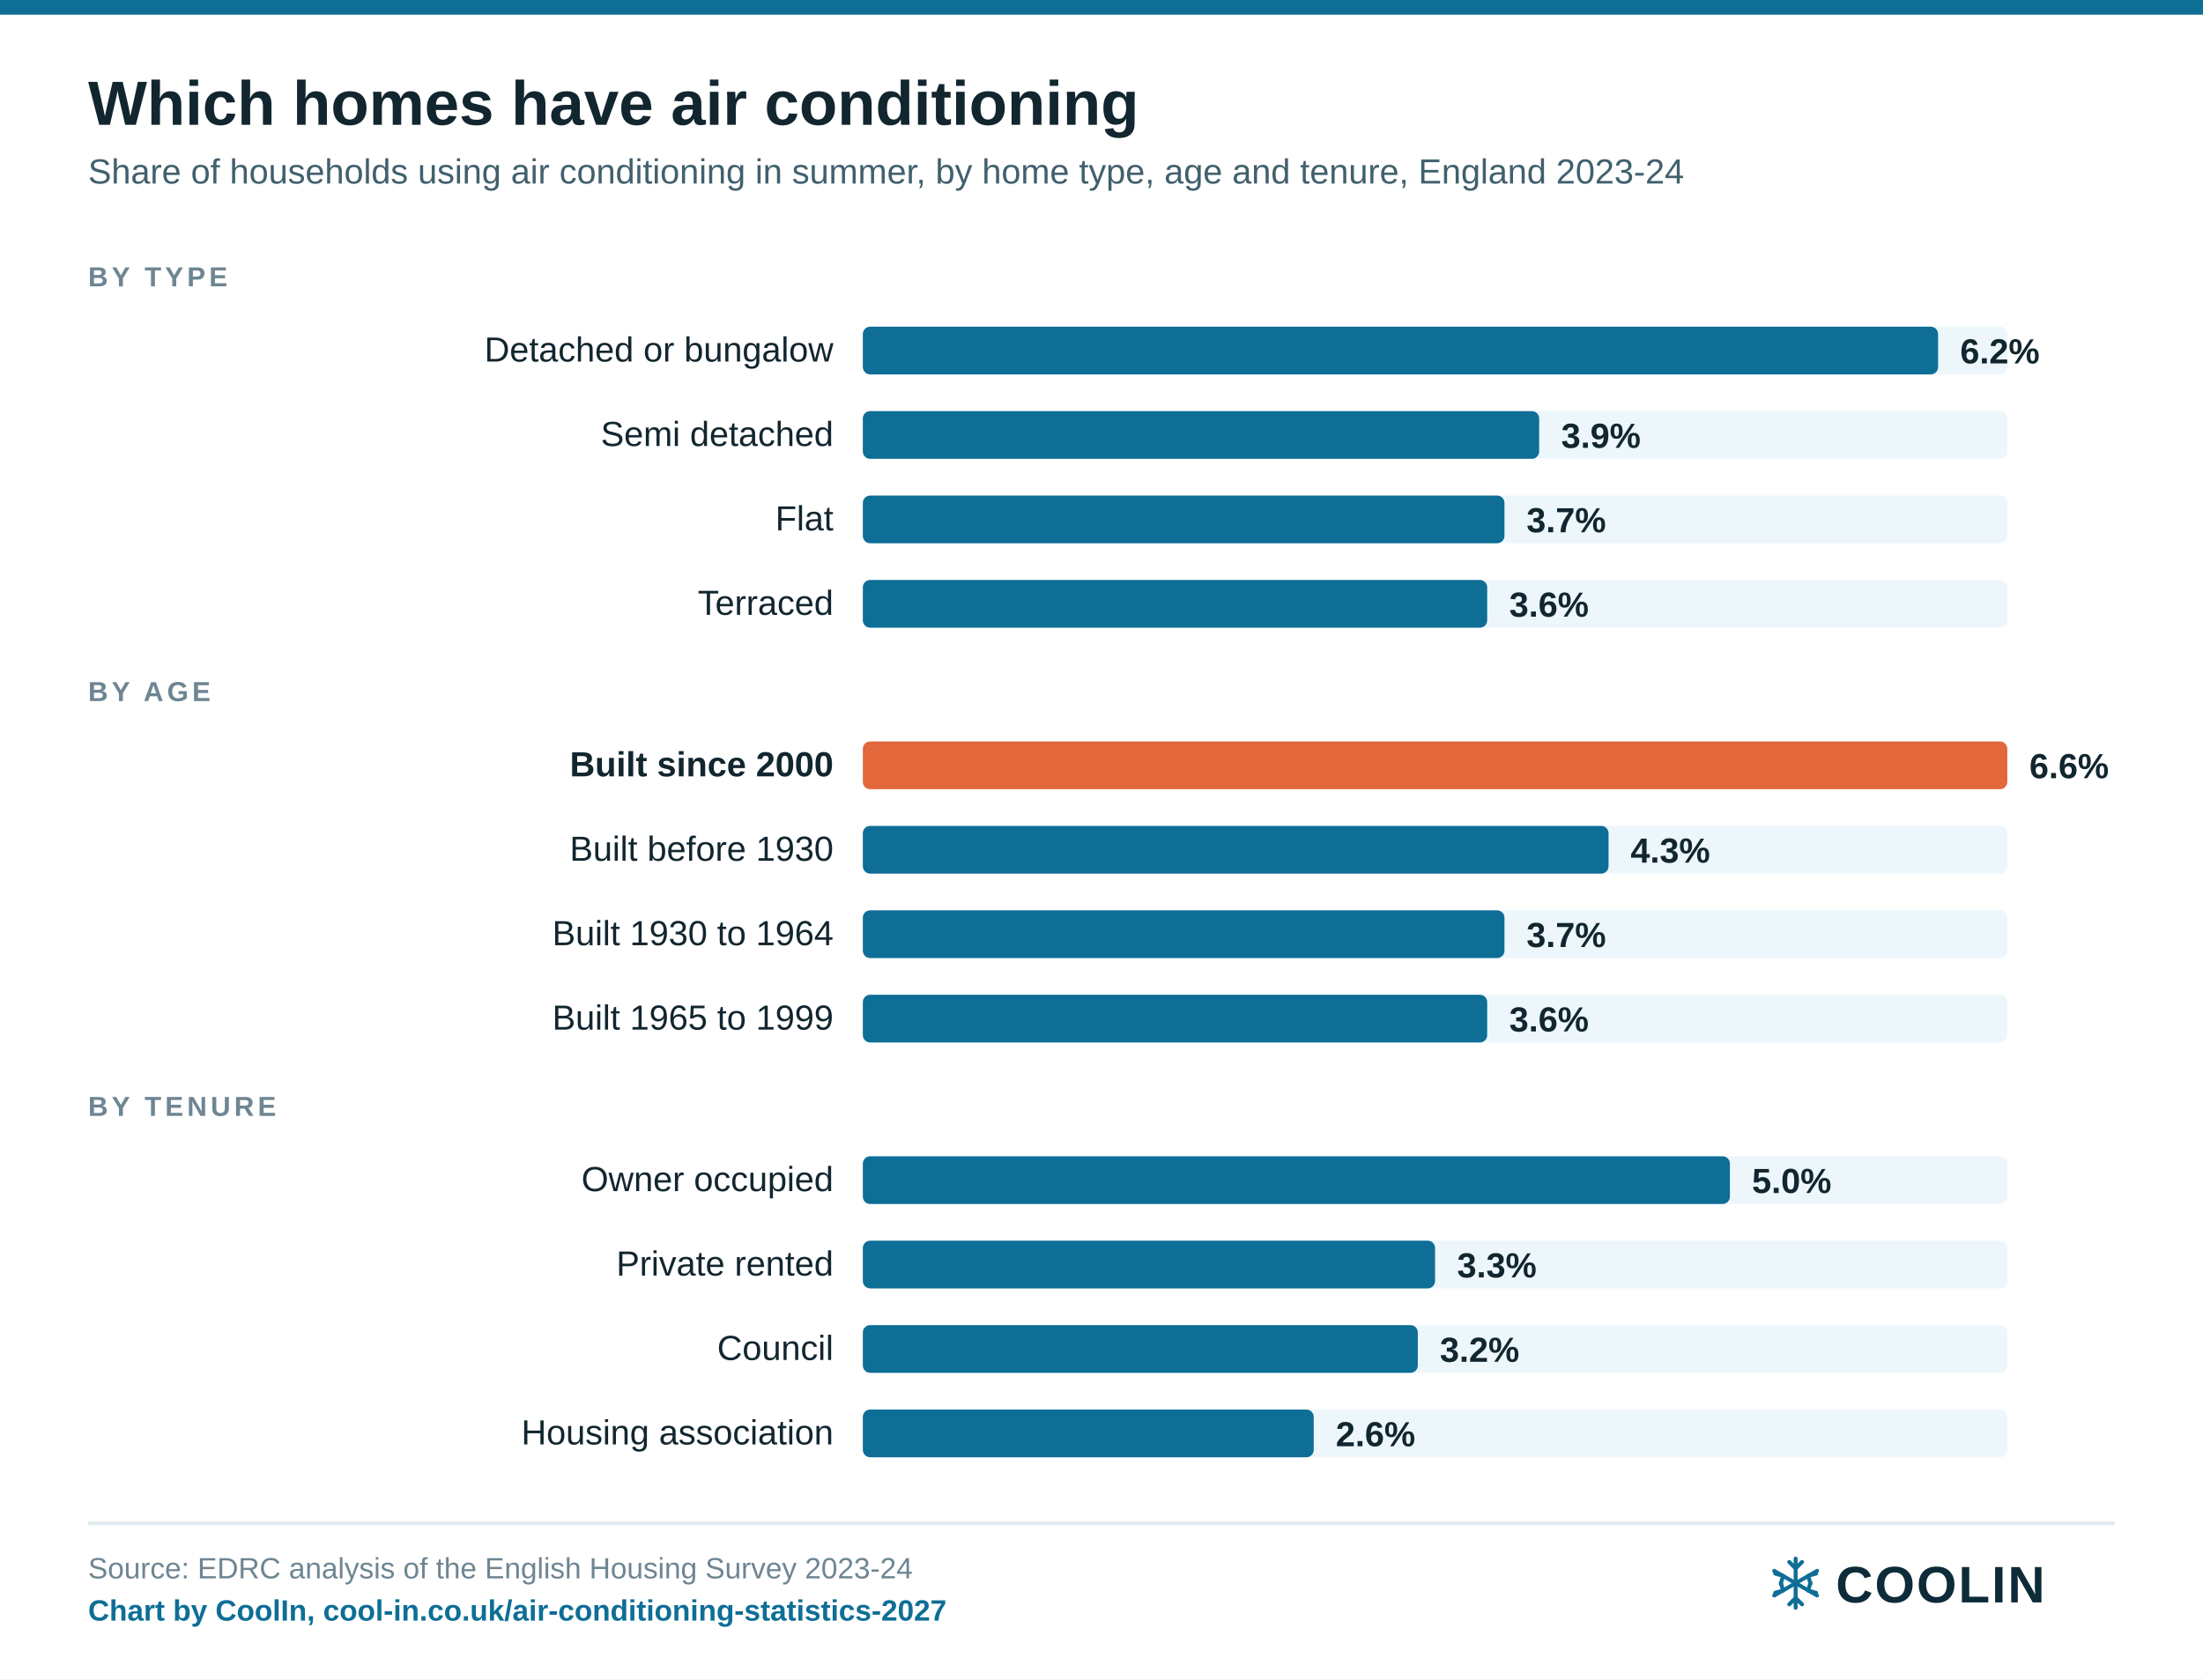
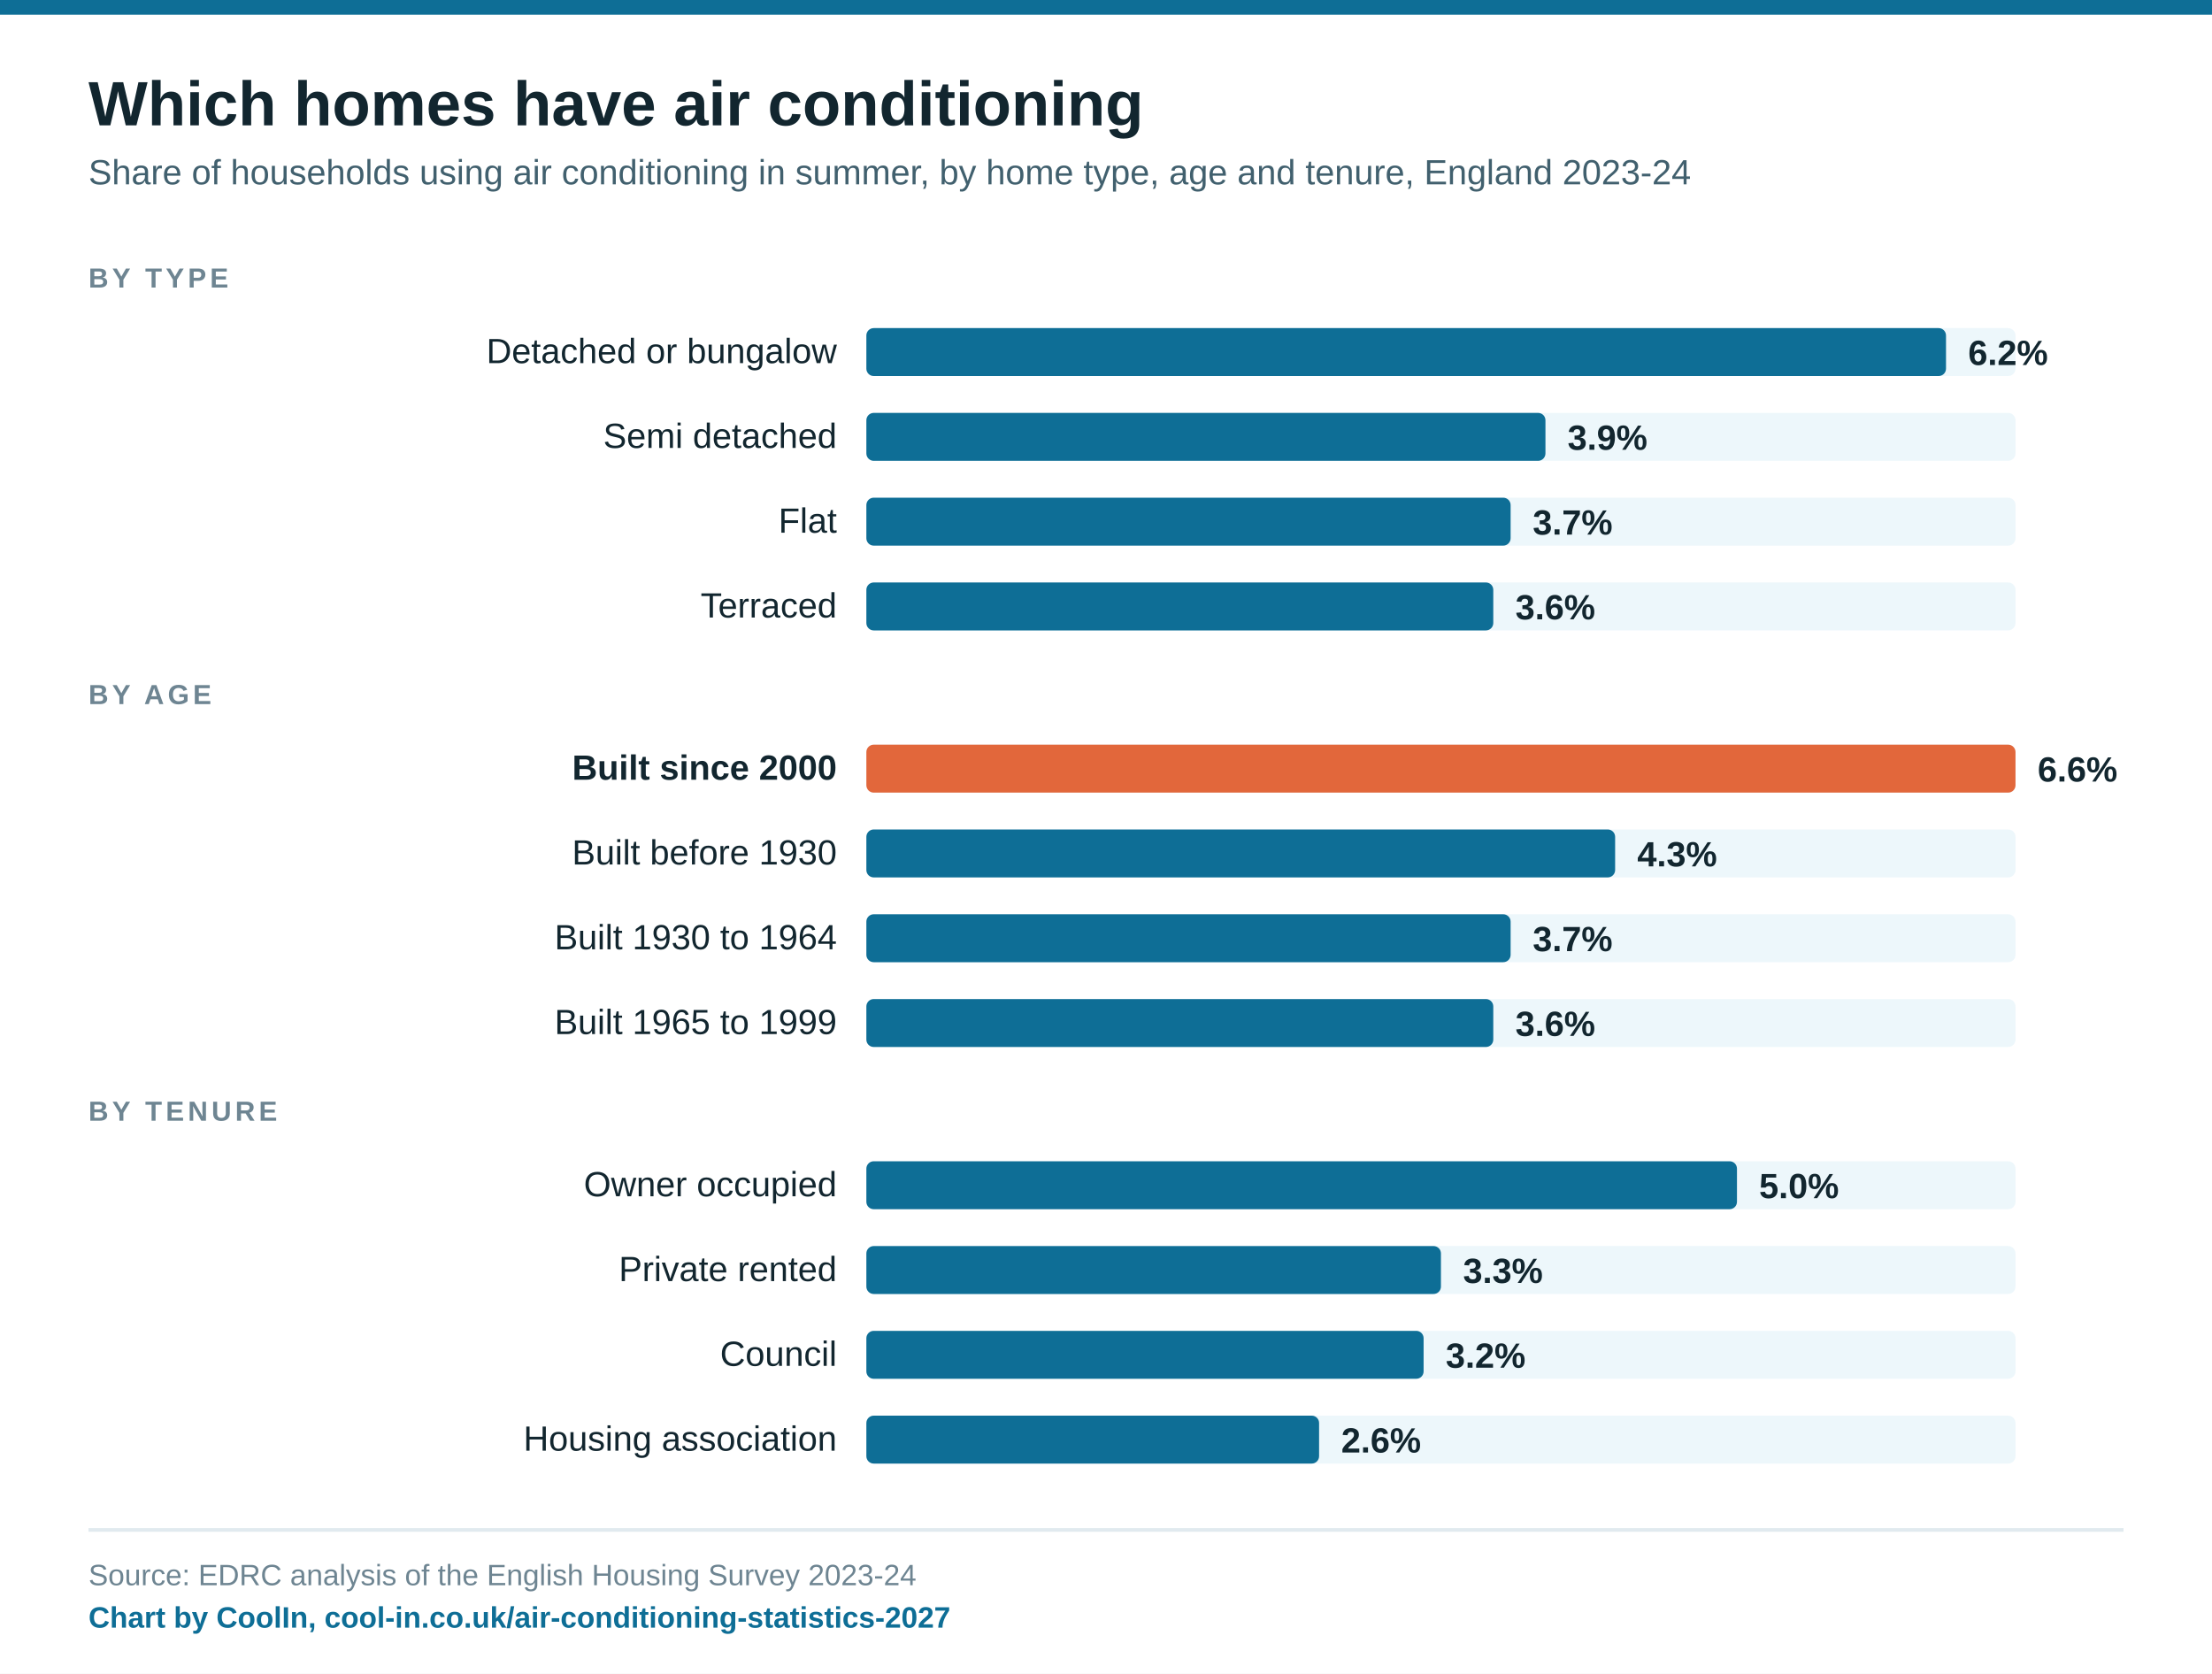
- <svg xmlns="http://www.w3.org/2000/svg" viewBox="0 0 1200 915" width="1200" height="915" font-family="Arial, Helvetica, sans-serif">
-   <rect width="1200" height="915" fill="#FFFFFF" />
+ <svg xmlns="http://www.w3.org/2000/svg" viewBox="0 0 1200 908" width="1200" height="908" font-family="Arial, Helvetica, sans-serif">
+   <rect width="1200" height="908" fill="#FFFFFF" />
  <rect width="1200" height="8" fill="#0E6E96" />
  <text x="48" y="68" font-size="34" font-weight="700" fill="#12262F">Which homes have air conditioning</text>
  <text x="48" y="100" font-size="19" fill="#41606E">Share of households using air conditioning in summer, by home type, age and tenure, England 2023-24</text>
  <g transform="translate(0,130)">
    <defs>
      <pattern id="hatch" width="10" height="10" patternUnits="userSpaceOnUse" patternTransform="rotate(45)">
        <rect width="10" height="10" fill="#FBE7DC" />
        <line x1="0" y1="0" x2="0" y2="10" stroke="#E2673B" stroke-width="4" />
      </pattern>
    </defs>
    <text x="48" y="26" font-size="15" font-weight="700" letter-spacing="2" fill="#6E8592">BY TYPE</text>
    <text x="454" y="67" font-size="19" font-weight="400" fill="#12262F" text-anchor="end">Detached or bungalow</text>
    <rect x="470" y="48" width="623.4" height="26" rx="4" fill="#D7EDF7" opacity=".45" />
    <rect x="470" y="48" width="585.7" height="26" rx="4" fill="#0E6E96" />
    <text x="1067.7" y="68" font-size="19" font-weight="700" fill="#12262F">6.2%</text>
    <text x="454" y="113" font-size="19" font-weight="400" fill="#12262F" text-anchor="end">Semi detached</text>
    <rect x="470" y="94" width="623.4" height="26" rx="4" fill="#D7EDF7" opacity=".45" />
    <rect x="470" y="94" width="368.4" height="26" rx="4" fill="#0E6E96" />
    <text x="850.4" y="114" font-size="19" font-weight="700" fill="#12262F">3.9%</text>
    <text x="454" y="159" font-size="19" font-weight="400" fill="#12262F" text-anchor="end">Flat</text>
    <rect x="470" y="140" width="623.4" height="26" rx="4" fill="#D7EDF7" opacity=".45" />
    <rect x="470" y="140" width="349.5" height="26" rx="4" fill="#0E6E96" />
    <text x="831.5" y="160" font-size="19" font-weight="700" fill="#12262F">3.7%</text>
    <text x="454" y="205" font-size="19" font-weight="400" fill="#12262F" text-anchor="end">Terraced</text>
    <rect x="470" y="186" width="623.4" height="26" rx="4" fill="#D7EDF7" opacity=".45" />
    <rect x="470" y="186" width="340.1" height="26" rx="4" fill="#0E6E96" />
    <text x="822.1" y="206" font-size="19" font-weight="700" fill="#12262F">3.6%</text>
    <text x="48" y="252" font-size="15" font-weight="700" letter-spacing="2" fill="#6E8592">BY AGE</text>
    <text x="454" y="293" font-size="19" font-weight="700" fill="#12262F" text-anchor="end">Built since 2000</text>
    <rect x="470" y="274" width="623.4" height="26" rx="4" fill="#D7EDF7" opacity=".45" />
    <rect x="470" y="274" width="623.4" height="26" rx="4" fill="#E2673B" />
    <text x="1105.4" y="294" font-size="19" font-weight="700" fill="#12262F">6.6%</text>
    <text x="454" y="339" font-size="19" font-weight="400" fill="#12262F" text-anchor="end">Built before 1930</text>
    <rect x="470" y="320" width="623.4" height="26" rx="4" fill="#D7EDF7" opacity=".45" />
    <rect x="470" y="320" width="406.2" height="26" rx="4" fill="#0E6E96" />
    <text x="888.2" y="340" font-size="19" font-weight="700" fill="#12262F">4.3%</text>
    <text x="454" y="385" font-size="19" font-weight="400" fill="#12262F" text-anchor="end">Built 1930 to 1964</text>
    <rect x="470" y="366" width="623.4" height="26" rx="4" fill="#D7EDF7" opacity=".45" />
    <rect x="470" y="366" width="349.5" height="26" rx="4" fill="#0E6E96" />
    <text x="831.5" y="386" font-size="19" font-weight="700" fill="#12262F">3.7%</text>
    <text x="454" y="431" font-size="19" font-weight="400" fill="#12262F" text-anchor="end">Built 1965 to 1999</text>
    <rect x="470" y="412" width="623.4" height="26" rx="4" fill="#D7EDF7" opacity=".45" />
    <rect x="470" y="412" width="340.1" height="26" rx="4" fill="#0E6E96" />
    <text x="822.1" y="432" font-size="19" font-weight="700" fill="#12262F">3.6%</text>
    <text x="48" y="478" font-size="15" font-weight="700" letter-spacing="2" fill="#6E8592">BY TENURE</text>
    <text x="454" y="519" font-size="19" font-weight="400" fill="#12262F" text-anchor="end">Owner occupied</text>
    <rect x="470" y="500" width="623.4" height="26" rx="4" fill="#D7EDF7" opacity=".45" />
    <rect x="470" y="500" width="472.3" height="26" rx="4" fill="#0E6E96" />
    <text x="954.3" y="520" font-size="19" font-weight="700" fill="#12262F">5.0%</text>
    <text x="454" y="565" font-size="19" font-weight="400" fill="#12262F" text-anchor="end">Private rented</text>
    <rect x="470" y="546" width="623.4" height="26" rx="4" fill="#D7EDF7" opacity=".45" />
    <rect x="470" y="546" width="311.7" height="26" rx="4" fill="#0E6E96" />
    <text x="793.7" y="566" font-size="19" font-weight="700" fill="#12262F">3.3%</text>
    <text x="454" y="611" font-size="19" font-weight="400" fill="#12262F" text-anchor="end">Council</text>
    <rect x="470" y="592" width="623.4" height="26" rx="4" fill="#D7EDF7" opacity=".45" />
    <rect x="470" y="592" width="302.3" height="26" rx="4" fill="#0E6E96" />
    <text x="784.3" y="612" font-size="19" font-weight="700" fill="#12262F">3.2%</text>
    <text x="454" y="657" font-size="19" font-weight="400" fill="#12262F" text-anchor="end">Housing association</text>
    <rect x="470" y="638" width="623.4" height="26" rx="4" fill="#D7EDF7" opacity=".45" />
    <rect x="470" y="638" width="245.6" height="26" rx="4" fill="#0E6E96" />
    <text x="727.6" y="658" font-size="19" font-weight="700" fill="#12262F">2.6%</text>
  </g>
  <line x1="48" y1="830" x2="1152" y2="830" stroke="#E1EAEF" stroke-width="2" />
  <text x="48" y="860" font-size="16" fill="#6E8592">Source: EDRC analysis of the English Housing Survey 2023-24</text>
  <text x="48" y="883" font-size="16" font-weight="700" fill="#0E6E96">Chart by CoolIn, cool-in.co.uk/air-conditioning-statistics-2027</text>
-   <g transform="translate(962,846.5) scale(1.342)" fill="none" stroke="#0E6E96" stroke-width="1.6" stroke-linecap="round">
-     <path d="M12 2v20" />
-     <path d="M3.3 7 20.7 17" />
-     <path d="M20.7 7 3.3 17" />
-     <path d="M12 6 9.4 3.4M12 6l2.6-2.6M12 18l-2.6 2.6M12 18l2.6 2.6" />
-     <path d="m17.1 9 3.2-.9M17.1 9l.9 3.2M6.9 15l-3.2.9M6.9 15 6 11.8" />
-     <path d="m17.1 15 3.2.9M17.1 15l.9-3.2M6.9 9l-3.2-.9M6.9 9 6 12.2" />
-   </g>
-   <text x="1000" y="873.1" font-size="28" font-weight="900" letter-spacing="1" fill="#0D2B38">COOLIN</text>
</svg>
